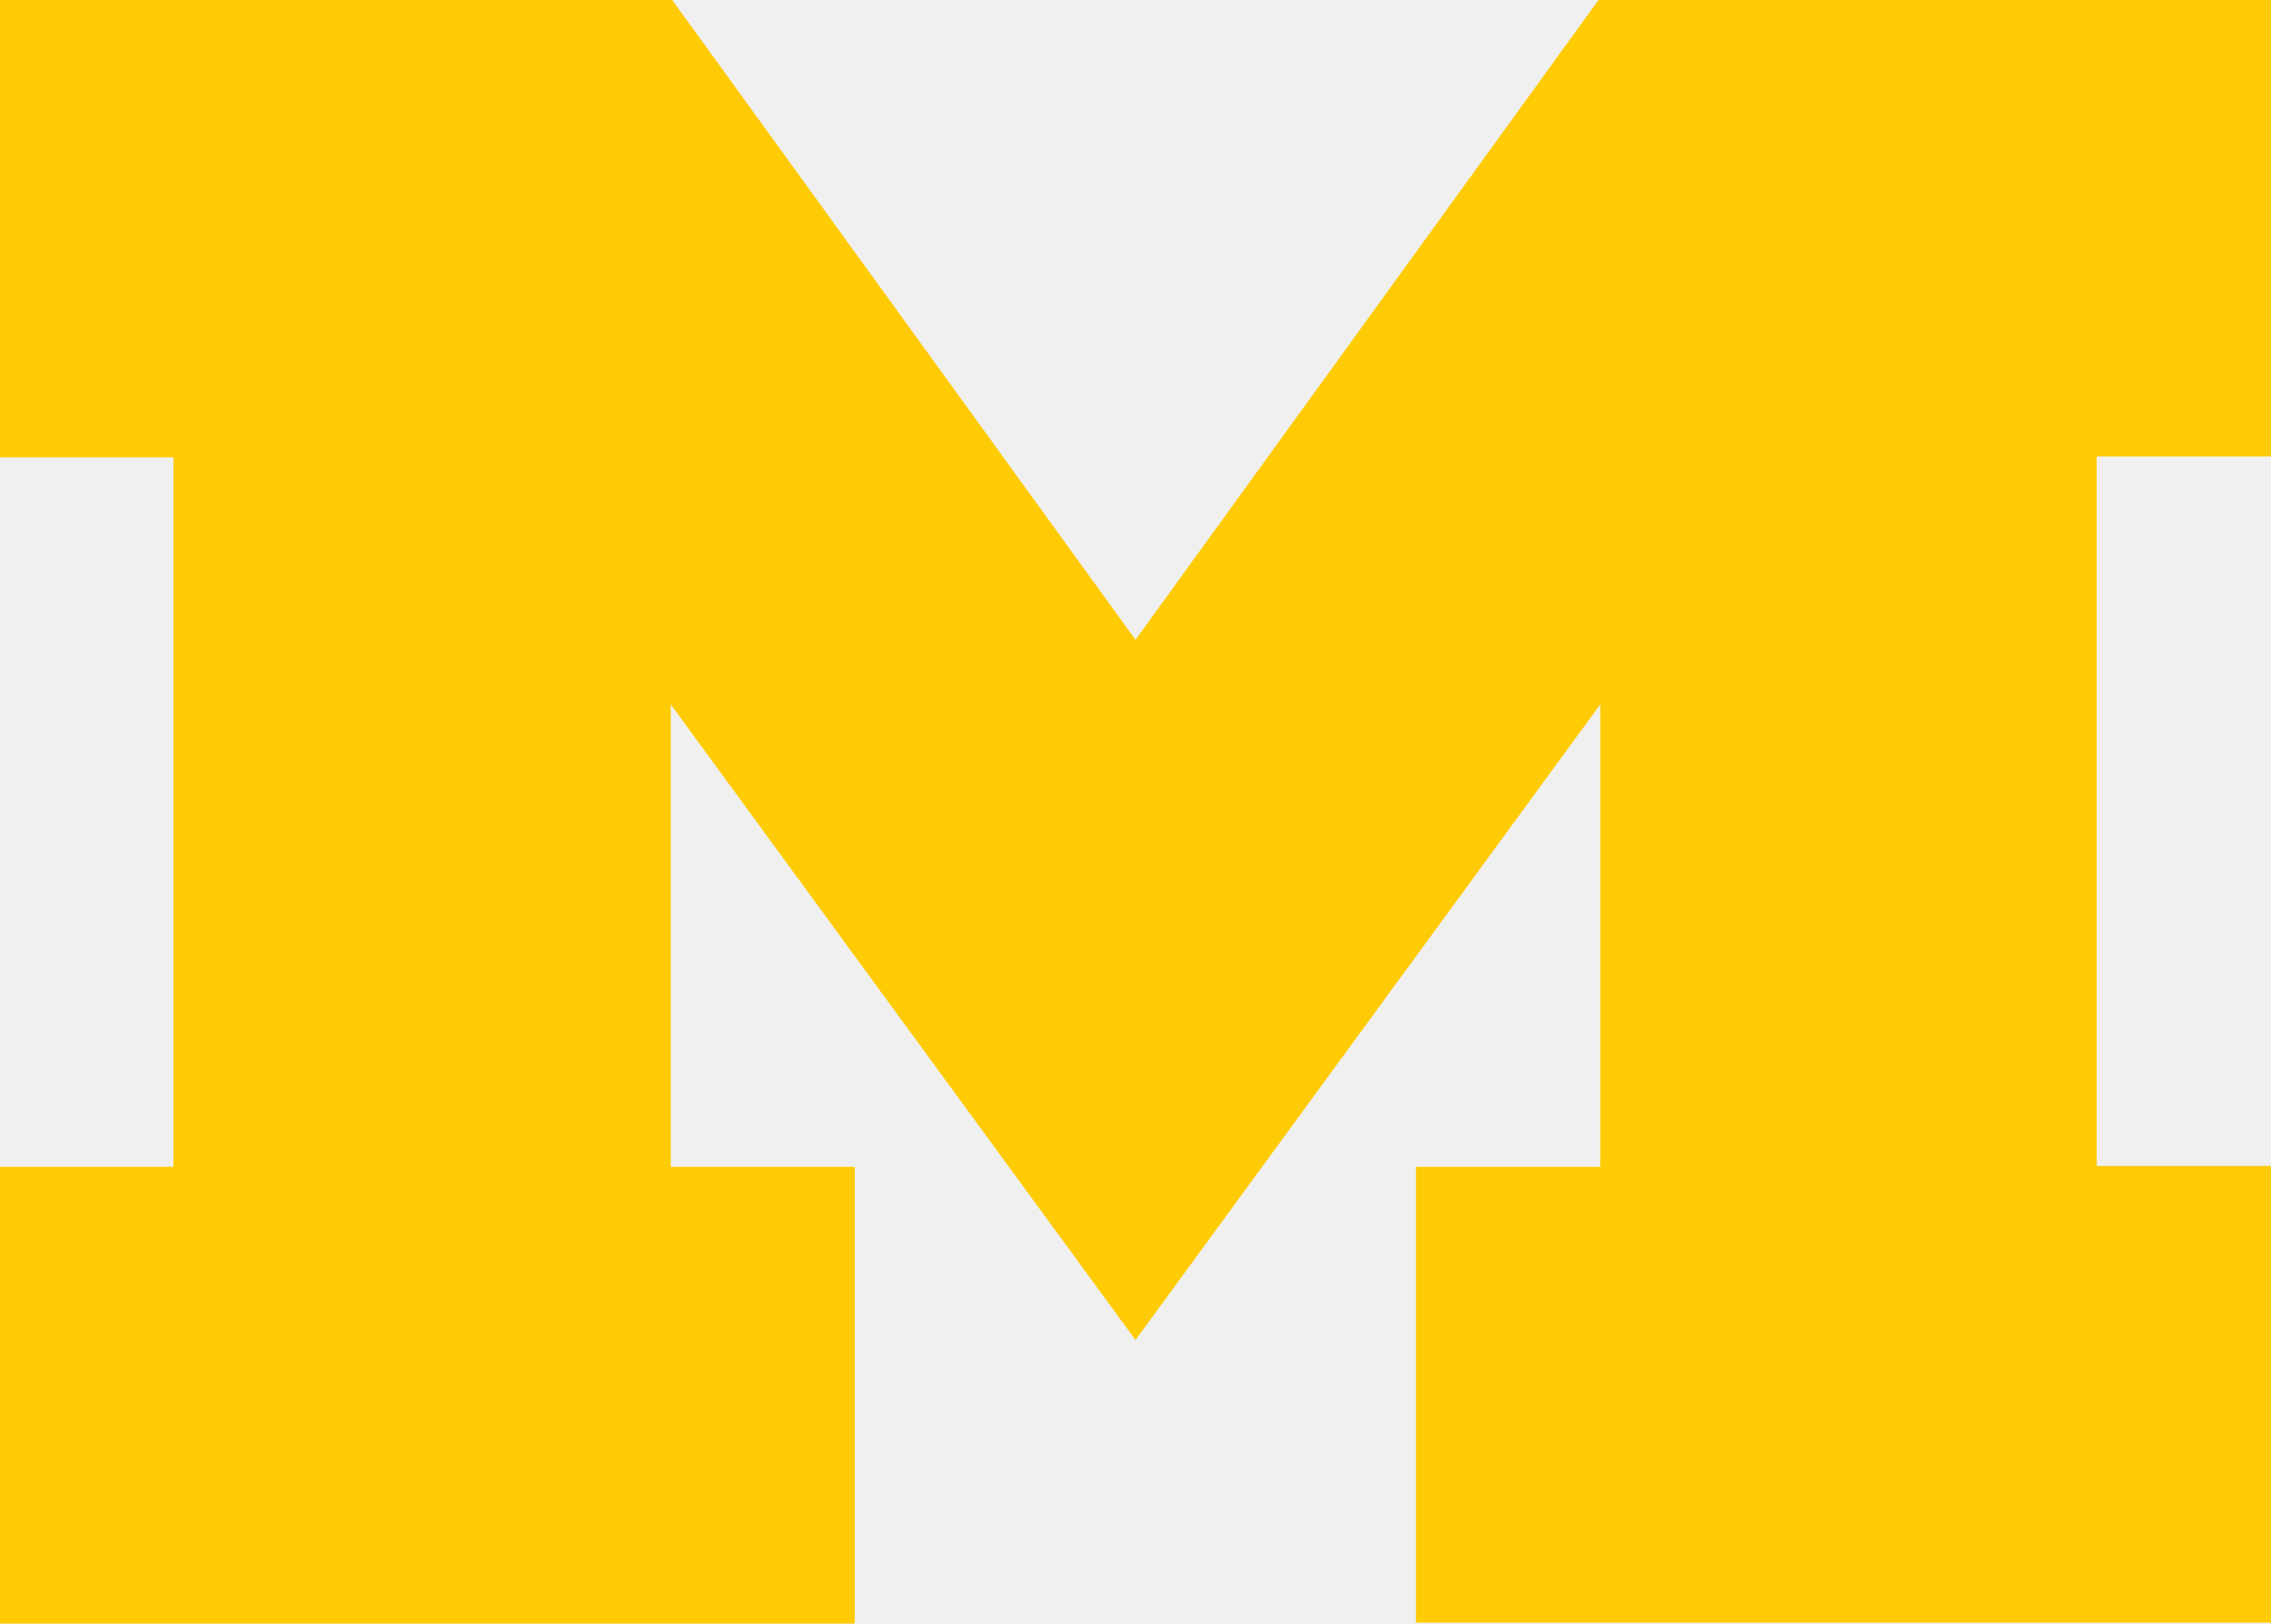
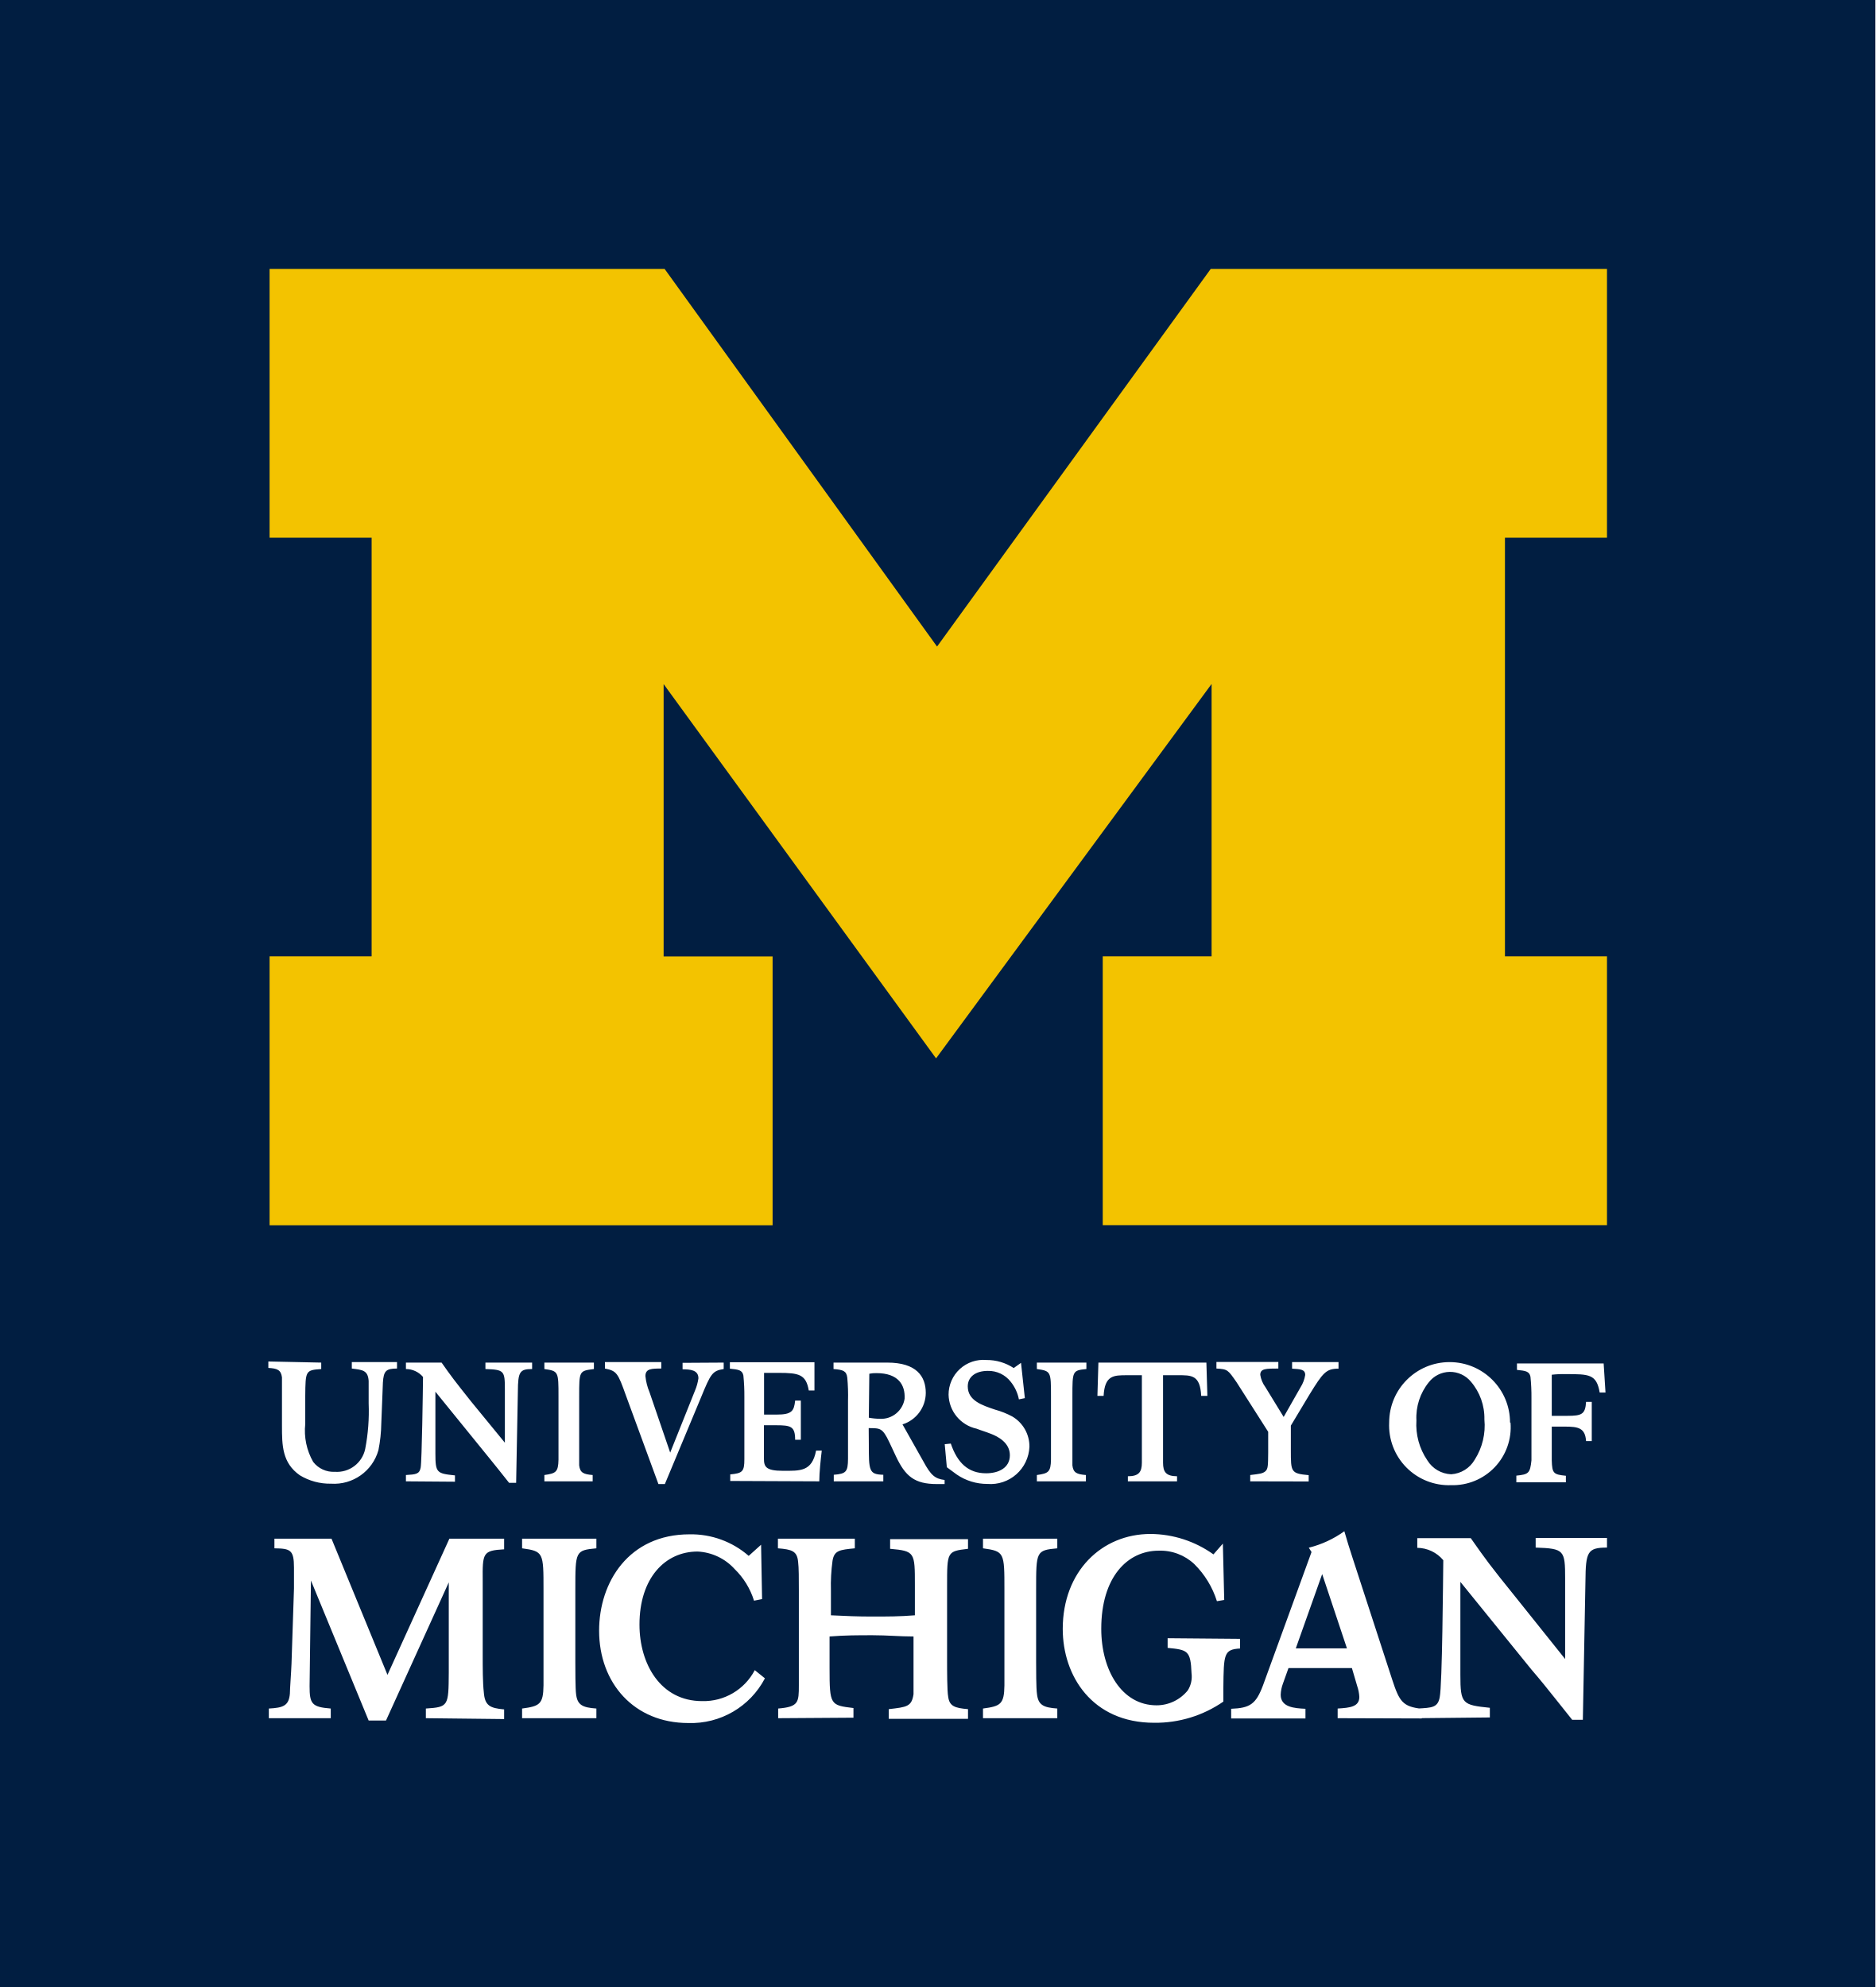
- <svg xmlns="http://www.w3.org/2000/svg" id="Layer_1" data-name="Layer 1" viewBox="0 0 80 57.21">
+ <svg xmlns="http://www.w3.org/2000/svg" id="Layer_1" data-name="Layer 1" viewBox="0 0 151.44 160.48">
  <defs>
-     <style>.cls-1{fill:#ffcb05;}</style>
+     <style>.cls-1{fill:#011e41;}.cls-2{fill:#f3c300;}.cls-3{fill:#fff;}</style>
  </defs>
-   <path class="cls-1" d="M396.89,324.57l-16.37-22.39v16.29H387v16.09H356.89V318.47H363v-25h-6.11V277.36h23.68l16.32,22.54,16.31-22.54h23.69v16.08h-6.14v25h6.14v16.09H406.77V318.47h6.49V302.18Z" transform="translate(-356.89 -277.36)" />
+   <rect class="cls-1" width="151.44" height="160.48" />
+   <path class="cls-2" d="M395.82,310.76l-22-30.23v22h8.8v21.71H342V302.52h8.24V268.71H342V247H373.9l22,30.5L418,247H450v21.71h-8.24v33.81H450v21.71H409.28V302.52h8.79v-22Z" transform="translate(-320.23 -225.28)" />
+   <path class="cls-3" d="M428.25,364.05v-.78c1-.06,1.75-.14,1.75-.94a3.2,3.2,0,0,0-.17-.87L429.4,360h-5.12l-.45,1.26a2.83,2.83,0,0,0-.18.9c0,1,1.09,1.09,2,1.13v.78h-6v-.78c1.52-.06,2-.37,2.57-1.89l3.92-10.77-.22-.35a8.35,8.35,0,0,0,2.87-1.33c.29,1,.33,1.11.66,2.14l3.21,9.86c.57,1.74.84,2.17,2.38,2.34v.78ZM427,352.41l-2.13,6H429Zm-45,8.42a6.73,6.73,0,0,1-6.19,3.61c-4.37,0-7.2-3.22-7.2-7.46,0-3.92,2.4-7.78,7.3-7.78a7.07,7.07,0,0,1,4.78,1.74l1-.9.08,4.39-.65.13a6.08,6.08,0,0,0-1.56-2.55,4.32,4.32,0,0,0-3-1.42c-2.62,0-4.69,2.14-4.69,5.9,0,3.18,1.7,6.18,5.06,6.18a4.66,4.66,0,0,0,4.25-2.5Zm1.07,3.22v-.78c1.65-.14,1.67-.49,1.67-1.89,0-.51,0-1,0-1.54v-6.08c0-.95,0-1.89-.06-2.34-.08-.87-.5-1-1.63-1.09v-.78h6.21v.78c-1.21.12-1.66.16-1.8,1a14.58,14.58,0,0,0-.13,2.41v2c1.26.06,2.13.1,3.34.1s2.21,0,3.44-.1v-2.44c0-2.65,0-2.75-2-2.93v-.78h6.29v.78c-1.69.2-1.69.22-1.69,3v6.12c0,.57,0,2.4.09,2.83.1.76.53.91,1.6,1v.78H392v-.78c1.46-.17,1.85-.2,2-1.21,0-.41,0-1,0-2v-2.66c-1.15,0-2.1-.1-3.3-.1s-2.22,0-3.48.1V360c0,3,.06,3,1.93,3.23v.78Zm16.54,0v-.78c1.42-.19,1.71-.35,1.73-1.87v-7.73c0-3,0-3.1-1.73-3.34v-.78h6v.78c-1.71.16-1.71.24-1.71,3.34v5.86c0,.51,0,2.14.07,2.57.1.88.51,1.09,1.64,1.17v.78Zm-37.22,0v-.78c1.42-.19,1.71-.35,1.73-1.87v-7.73c0-3,0-3.1-1.73-3.34v-.78h6v.78c-1.7.16-1.7.24-1.7,3.34v5.86c0,.51,0,2.14.06,2.57.1.88.51,1.09,1.64,1.17v.78Zm-7.77,0v-.78c1.83-.12,1.83-.2,1.85-2.9v-7.29l-5.07,11.16H350l-4.66-11.31-.11,8.53c0,1.42.17,1.69,1.71,1.81v.78h-5v-.78c1.17-.06,1.62-.23,1.7-1.21,0-.39.1-1.61.13-2.41l.2-6.08c0-.47,0-1.17,0-1.68,0-1.44-.29-1.54-1.58-1.56v-.78H347l4.52,11,5-11h4.42v.86c-1.73.1-1.75.29-1.73,2.55v6c0,1,0,2.22.09,3,.08,1.07.49,1.28,1.64,1.38v.78Zm80.06,0v-.78c1.2-.06,1.65-.08,1.81-.9.21-1,.27-9.58.29-11.08a2.77,2.77,0,0,0-2.1-1v-.78H439c1.21,1.72,1.48,2.11,3.62,4.76l4,5v-6.5c0-2.3-.08-2.42-2.38-2.5v-.78H450v.78c-1.58,0-1.72.35-1.74,2.71l-.21,11.2h-.86l-1.3-1.63c-.65-.82-1.31-1.64-2-2.44l-5.73-7.07v7.52c0,2.34.16,2.42,2.38,2.65v.78Zm-14.31-6.41v.78c-1.32.08-1.32.45-1.35,3.2v1.09a9.62,9.62,0,0,1-5.59,1.71c-5,0-7.38-3.78-7.38-7.58,0-4.65,3.15-7.67,7.09-7.67a8.82,8.82,0,0,1,5.08,1.65l.76-.87.11,4.55-.59.1a7.28,7.28,0,0,0-1.83-3,4,4,0,0,0-2.87-1.08c-2.53,0-4.64,2.14-4.64,6.31,0,3.33,1.65,6.18,4.47,6.18a3.24,3.24,0,0,0,2.52-1.21,2.08,2.08,0,0,0,.3-1.38c-.07-1.84-.32-1.89-1.93-2.05v-.78Z" transform="translate(-320.23 -225.28)" />
+   <path class="cls-3" d="M442.21,340.18a4.68,4.68,0,0,1-4.8,5.05,4.83,4.83,0,0,1-5-5.06,4.88,4.88,0,1,1,9.76,0Zm-4.79,4.17a2.37,2.37,0,0,0,1.9-1.18,5.13,5.13,0,0,0,.78-3.25,4.53,4.53,0,0,0-1.09-3.05,2.18,2.18,0,0,0-3.4.05,4.52,4.52,0,0,0-1,3.08,5.12,5.12,0,0,0,.88,3.22A2.37,2.37,0,0,0,437.42,344.35Zm5.26.11V345h4v-.53c-1-.1-1.11-.19-1.14-1.24v-2.73h1.06c1.07,0,1.64.1,1.71,1.17h.46V338.5h-.46c-.06,1-.34,1.13-1.51,1.13h-1.26v-3.32a8.13,8.13,0,0,1,1.14-.05c1.87,0,2.48,0,2.73,1.49h.47l-.15-2.35h-7v.52c.69.07,1,.11,1.09.55a15.89,15.89,0,0,1,.08,1.74v3.37c0,.26,0,1.41,0,1.64C443.79,344.27,443.67,344.36,442.68,344.46Zm-78.49.46v-.51c.93-.13,1.12-.24,1.14-1.24v-5.11c0-2,0-2.05-1.14-2.21v-.52h4v.52C367,336,367,336,367,338.06v3.87c0,.34,0,1.42,0,1.7.07.59.34.72,1.09.78v.51Zm39.77,0v-.51c.93-.13,1.12-.24,1.14-1.24v-5.11c0-2,0-2.05-1.14-2.21v-.52h4v.52c-1.13.11-1.13.16-1.13,2.21v3.87c0,.34,0,1.42,0,1.7.07.59.34.72,1.09.78v.51Zm-50.95,0v-.51c.79-.05,1.09-.06,1.19-.6s.18-6.33.19-7.32a1.81,1.81,0,0,0-1.38-.64v-.52h2.88c.8,1.14,1,1.4,2.39,3.15L361,341.8v-4.29c0-1.52-.05-1.61-1.57-1.66v-.52h3.77v.52c-1,0-1.14.23-1.15,1.79l-.14,7.4h-.57l-.85-1.07c-.44-.54-.87-1.09-1.31-1.62l-3.79-4.67v5c0,1.55.11,1.61,1.58,1.76v.51Zm43.51-3,.49-.05c.53,1.56,1.41,2.4,2.85,2.4,1,0,1.92-.43,1.92-1.46s-1-1.52-1.51-1.72-.79-.27-1.17-.42a2.88,2.88,0,0,1-2.27-2.75,2.81,2.81,0,0,1,3.06-2.8,3.94,3.94,0,0,1,2.2.65l.59-.42.31,2.85-.48.1a3.26,3.26,0,0,0-.66-1.42A2.27,2.27,0,0,0,400,336c-1,0-1.62.49-1.62,1.25,0,1.14,1.13,1.52,2.21,1.88a6.61,6.61,0,0,1,1.38.55,2.8,2.8,0,0,1,1.39,2.45,3.14,3.14,0,0,1-3.39,3,4.35,4.35,0,0,1-2.48-.76l-.8-.59Zm14.79,3v-.41c.88,0,1.13-.34,1.13-1.1v-7.06h-1.2c-1.08,0-1.8,0-1.89,1.67h-.5l.08-2.69h8.72l.08,2.69h-.5c-.08-1.71-.8-1.67-1.89-1.67h-1.19v7.06c0,.76.24,1.09,1.13,1.1v.41Zm-65.14-9.59v.52c-1.27.09-1.27.14-1.29,2.17v2.26a5.09,5.09,0,0,0,.64,3.07,2.07,2.07,0,0,0,1.75.8,2.33,2.33,0,0,0,2.45-1.84,16,16,0,0,0,.28-3.69c0-.35,0-1.49,0-1.81-.06-.87-.5-.89-1.36-1v-.52h3.65v.52c-.89,0-1.08.19-1.14,1.14,0,.23-.12,2.89-.13,3.3a11.79,11.79,0,0,1-.23,2.15,3.72,3.72,0,0,1-3.83,2.71,4.69,4.69,0,0,1-2.52-.68c-1.42-1-1.44-2.4-1.44-4v-2.17c0-1,0-1.5,0-1.74-.08-.6-.38-.72-1.1-.76v-.52Zm32.5,0v.52c-.92.14-1.05.39-1.83,2.29l-2.92,7h-.52L370.78,338c-.65-1.82-.74-2-1.7-2.19v-.52h4.55v.52c-.77,0-1.28,0-1.28.61a4.44,4.44,0,0,0,.33,1.3l1.67,4.88,2-5a4,4,0,0,0,.28-1c0-.69-.68-.72-1.28-.73v-.52Zm42.52,9.59v-.51c.74-.09,1-.11,1.22-.3s.22-.46.23-1.51v-1.68l-2.55-4c-.7-1-.71-1.06-1.63-1.11v-.53h5v.53c-1,0-1.46,0-1.46.51a2.29,2.29,0,0,0,.42,1l1.47,2.4,1.36-2.39a2.64,2.64,0,0,0,.38-1c0-.46-.4-.47-1.06-.51v-.53h3.75v.53c-1,0-1.25.31-2.35,2.1l-1.5,2.5v2c0,1.74,0,1.87,1.44,2v.51Zm-34.8,0c0-.69.12-1.83.2-2.48h-.46c-.33,1.71-1.29,1.63-2.68,1.63s-1.53-.34-1.53-1v-2.68h1c1.18,0,1.52.1,1.52,1.17h.46v-3.16h-.46c-.09.85-.27,1.13-1.51,1.13h-1v-3.37h1.18c1.63,0,2.21.12,2.43,1.42H386l0-2.28h-6.83v.52c.69.07,1,.11,1.09.55a15.89,15.89,0,0,1,.08,1.74v3.37c0,.26,0,1.41,0,1.65,0,1-.15,1.14-1.14,1.23v.53Zm4-5.14a5.16,5.16,0,0,0,.89.09,1.92,1.92,0,0,0,2-1.62c.06-1.11-.5-2.07-2.27-2.07a2.56,2.56,0,0,0-.58.05Zm0,2.09c0,2.2,0,2.49,1.17,2.52v.53h-4v-.53c1-.08,1.14-.24,1.15-1.28,0-.39,0-.84,0-1.23v-3.47a15.48,15.48,0,0,0-.06-1.87c-.07-.53-.32-.63-1.11-.69v-.52l4.34,0c2.37,0,3.11,1.12,3.11,2.45a2.68,2.68,0,0,1-1.88,2.54l1.69,3c.61,1.13.94,1.39,1.71,1.49v.33c-.2,0-.4,0-.62,0-1.81,0-2.55-.63-3.31-2.24l-.53-1.13c-.57-1.21-.76-1.13-1.67-1.15Z" transform="translate(-320.23 -225.28)" />
</svg>
